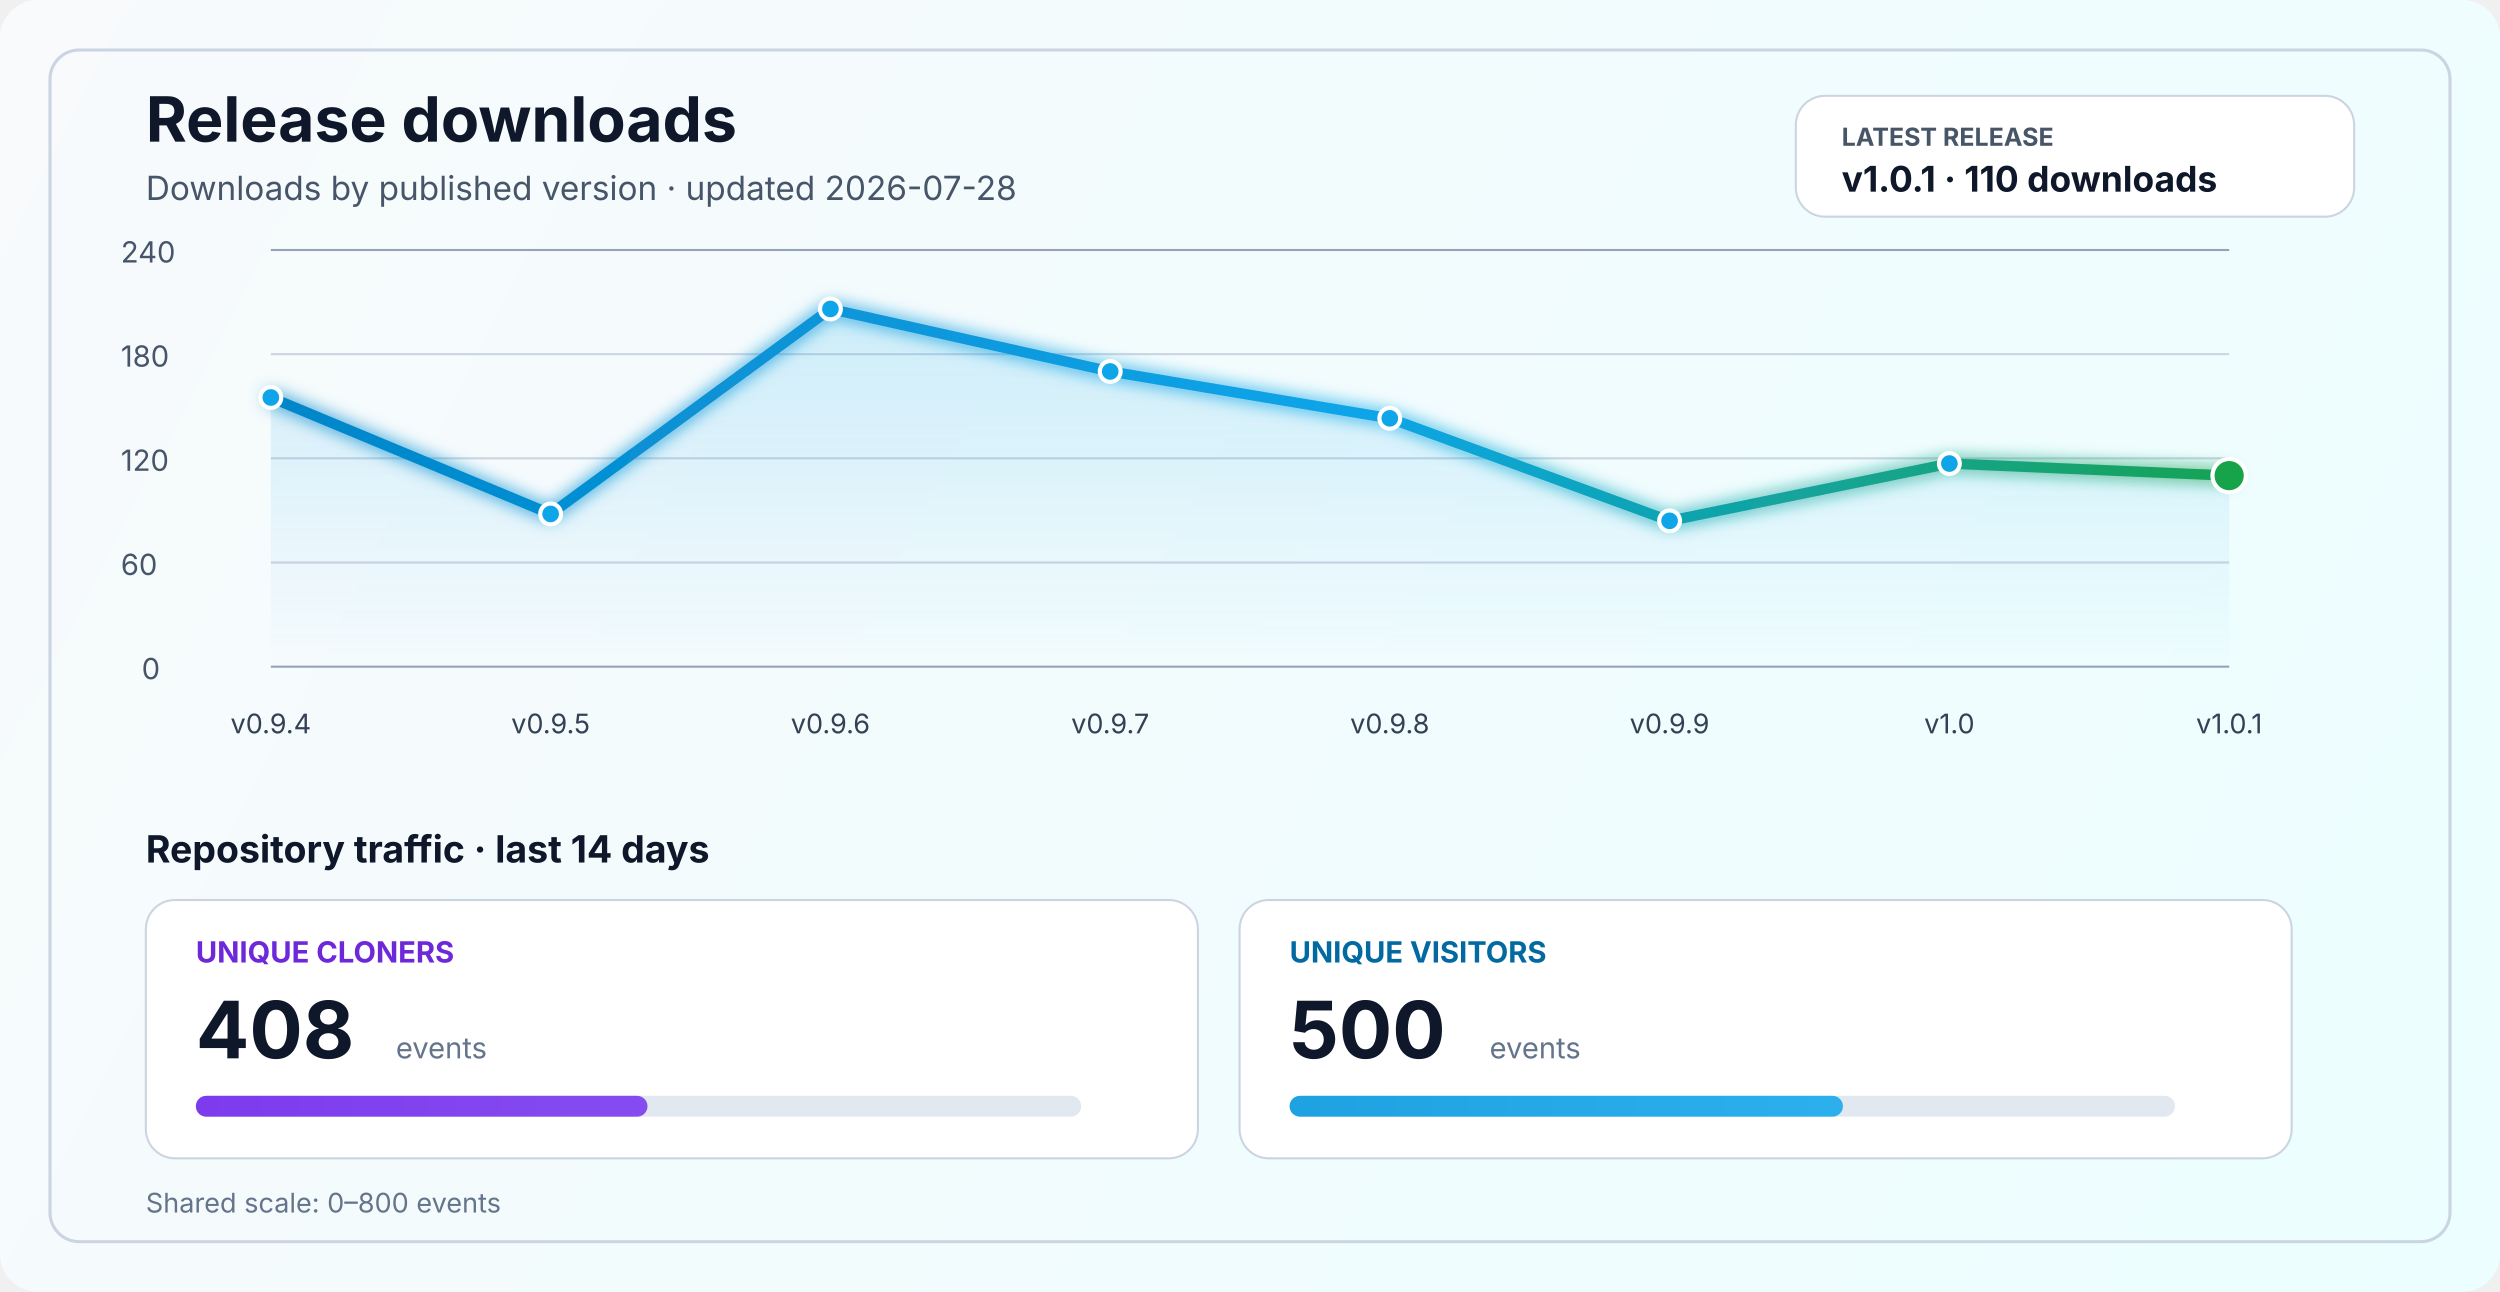
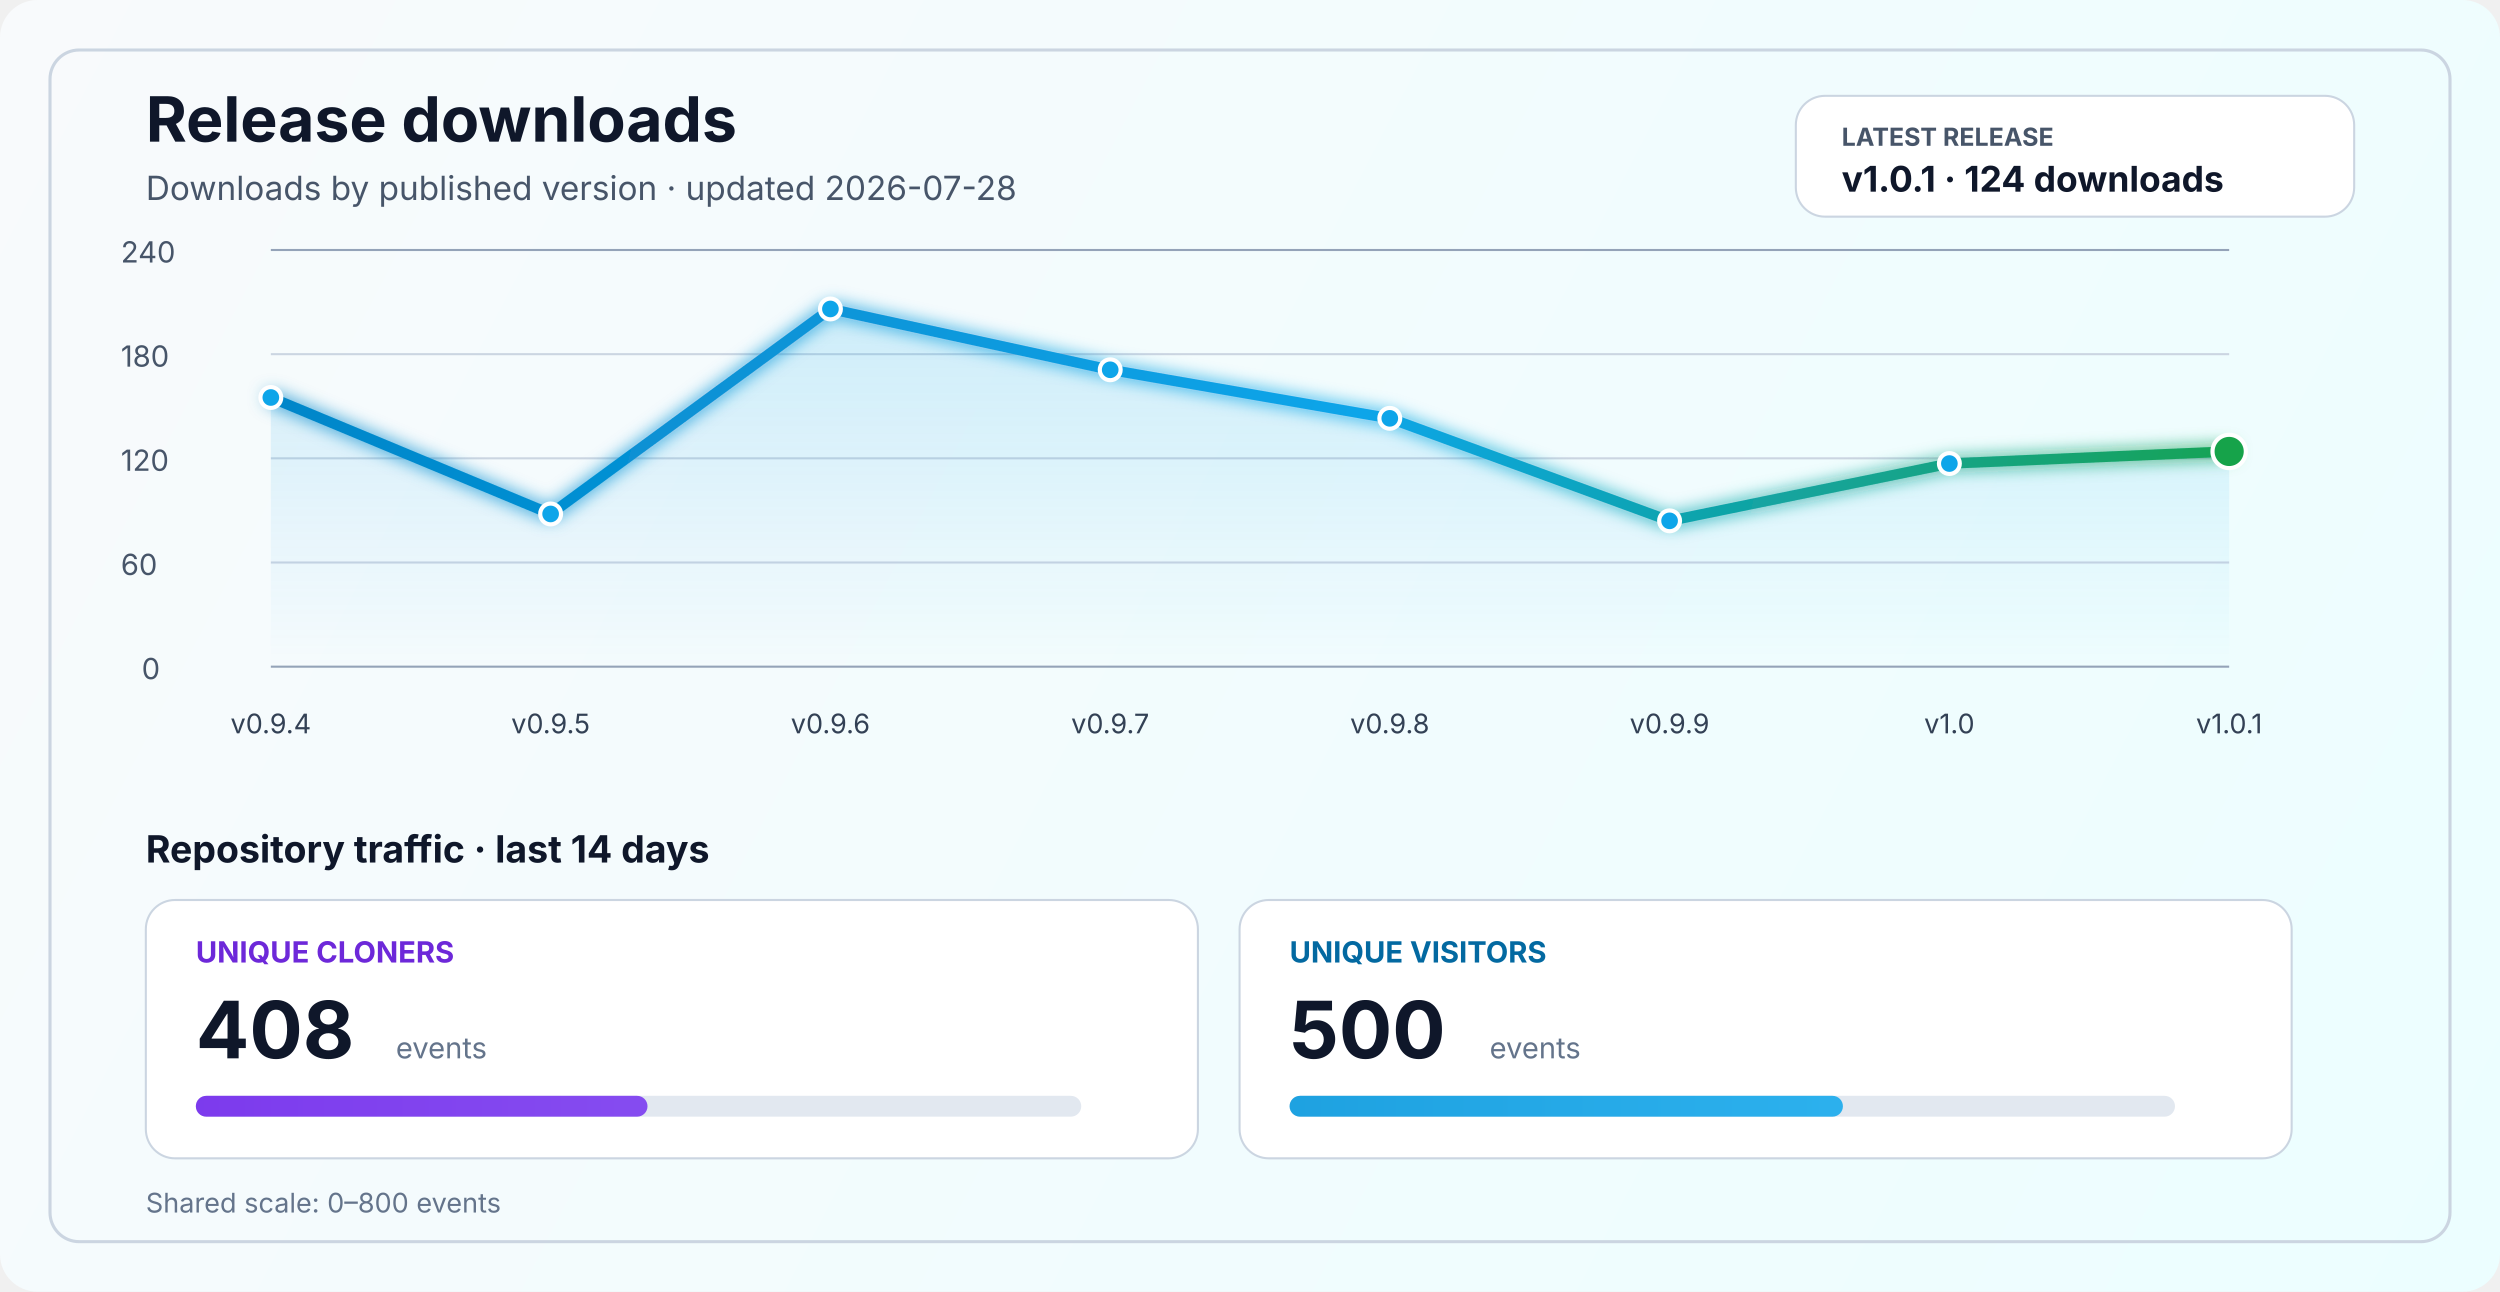
<svg xmlns="http://www.w3.org/2000/svg" width="1200" height="620" viewBox="0 0 1200 620" fill="none" role="img" aria-labelledby="title desc">
  <defs>
    <linearGradient id="bg" x1="0" y1="0" x2="1200" y2="620" gradientUnits="userSpaceOnUse">
      <stop stop-color="#F8FAFC" />
      <stop offset="1" stop-color="#ECFEFF" />
    </linearGradient>
    <linearGradient id="line" x1="130" y1="86" x2="1070" y2="340" gradientUnits="userSpaceOnUse">
      <stop stop-color="#0284C7" />
      <stop offset="0.55" stop-color="#0EA5E9" />
      <stop offset="1" stop-color="#16A34A" />
    </linearGradient>
    <linearGradient id="area" x1="0" y1="120" x2="0" y2="320" gradientUnits="userSpaceOnUse">
      <stop stop-color="#0EA5E9" stop-opacity="0.20" />
      <stop offset="1" stop-color="#0EA5E9" stop-opacity="0" />
    </linearGradient>
    <linearGradient id="cloneFill" x1="86" y1="450" x2="1110" y2="450" gradientUnits="userSpaceOnUse">
      <stop stop-color="#7C3AED" />
      <stop offset="1" stop-color="#A78BFA" />
    </linearGradient>
    <linearGradient id="viewFill" x1="86" y1="482" x2="1110" y2="482" gradientUnits="userSpaceOnUse">
      <stop stop-color="#0284C7" />
      <stop offset="1" stop-color="#38BDF8" />
    </linearGradient>
    <filter id="glow" x="-50%" y="-50%" width="200%" height="200%">
      <feGaussianBlur stdDeviation="4" result="blur" />
      <feMerge>
        <feMergeNode in="blur" />
        <feMergeNode in="SourceGraphic" />
      </feMerge>
    </filter>
  </defs>
  <rect width="1200" height="620" rx="18" fill="url(#bg)" />
  <rect x="24" y="24" width="1152" height="572" rx="14" stroke="#CBD5E1" stroke-width="1.5" />
  <text x="70" y="68" fill="#0F172A" font-size="30" font-family="SF Pro Display, -apple-system, BlinkMacSystemFont, Segoe UI, sans-serif" font-weight="700">Release downloads</text>
  <text x="70" y="96" fill="#475569" font-size="16" font-family="SF Pro Text, -apple-system, BlinkMacSystemFont, Segoe UI, sans-serif">Downloads by published version · updated 2026-07-28</text>
  <rect x="862" y="46" width="268" height="58" rx="14" fill="#FFFFFF" stroke="#CBD5E1" stroke-width="1" />
  <text x="884" y="70" fill="#475569" font-size="12" font-family="SF Pro Text, -apple-system, BlinkMacSystemFont, Segoe UI, sans-serif" font-weight="700">LATEST RELEASE</text>
-   <text x="884" y="92" fill="#0F172A" font-size="17" font-family="SF Pro Text, -apple-system, BlinkMacSystemFont, Segoe UI, sans-serif" font-weight="700">v1.0.1 · 110 downloads</text>
+   <text x="884" y="92" fill="#0F172A" font-size="17" font-family="SF Pro Text, -apple-system, BlinkMacSystemFont, Segoe UI, sans-serif" font-weight="700">v1.0.1 · 124 downloads</text>
  <line x1="130" y1="320.0" x2="1070" y2="320.0" stroke="#94A3B8" stroke-width="1" />
  <line x1="130" y1="270.0" x2="1070" y2="270.0" stroke="#CBD5E1" stroke-width="1" />
  <line x1="130" y1="220.0" x2="1070" y2="220.0" stroke="#CBD5E1" stroke-width="1" />
  <line x1="130" y1="170.0" x2="1070" y2="170.0" stroke="#CBD5E1" stroke-width="1" />
  <line x1="130" y1="120.0" x2="1070" y2="120.0" stroke="#94A3B8" stroke-width="1" />
  <text x="68" y="326.0" fill="#475569" font-size="14" font-family="SF Pro Text, -apple-system, BlinkMacSystemFont, Segoe UI, sans-serif">0</text>
  <text x="58" y="276.0" fill="#475569" font-size="14" font-family="SF Pro Text, -apple-system, BlinkMacSystemFont, Segoe UI, sans-serif">60</text>
  <text x="58" y="226.0" fill="#475569" font-size="14" font-family="SF Pro Text, -apple-system, BlinkMacSystemFont, Segoe UI, sans-serif">120</text>
  <text x="58" y="176.0" fill="#475569" font-size="14" font-family="SF Pro Text, -apple-system, BlinkMacSystemFont, Segoe UI, sans-serif">180</text>
  <text x="58" y="126.0" fill="#475569" font-size="14" font-family="SF Pro Text, -apple-system, BlinkMacSystemFont, Segoe UI, sans-serif">240</text>
-   <path d="M 130.0 190.8 L 264.3 246.7 L 398.6 148.3 L 532.9 178.3 L 667.1 200.8 L 801.4 250.0 L 935.7 222.5 L 1070.0 228.3 L 1070 320 L 130 320 Z" fill="url(#area)" />
-   <polyline points="130.0,190.8 264.3,246.7 398.6,148.3 532.9,178.3 667.1,200.8 801.4,250.0 935.7,222.5 1070.0,228.3" fill="none" stroke="url(#line)" stroke-width="5" stroke-linecap="round" stroke-linejoin="round" filter="url(#glow)" />
+   <path d="M 130.0 190.8 L 264.3 246.7 L 398.6 148.3 L 532.9 177.5 L 667.1 200.8 L 801.4 250.0 L 935.7 222.5 L 1070.0 216.7 L 1070 320 L 130 320 Z" fill="url(#area)" />
+   <polyline points="130.0,190.8 264.3,246.7 398.6,148.3 532.9,177.5 667.1,200.8 801.4,250.0 935.7,222.5 1070.0,216.7" fill="none" stroke="url(#line)" stroke-width="5" stroke-linecap="round" stroke-linejoin="round" filter="url(#glow)" />
  <circle cx="130.0" cy="190.8" r="5" fill="#0EA5E9" stroke="#FFFFFF" stroke-width="2" />
  <circle cx="264.3" cy="246.7" r="5" fill="#0EA5E9" stroke="#FFFFFF" stroke-width="2" />
  <circle cx="398.6" cy="148.3" r="5" fill="#0EA5E9" stroke="#FFFFFF" stroke-width="2" />
-   <circle cx="532.9" cy="178.3" r="5" fill="#0EA5E9" stroke="#FFFFFF" stroke-width="2" />
+   <circle cx="532.9" cy="177.5" r="5" fill="#0EA5E9" stroke="#FFFFFF" stroke-width="2" />
  <circle cx="667.1" cy="200.8" r="5" fill="#0EA5E9" stroke="#FFFFFF" stroke-width="2" />
  <circle cx="801.4" cy="250.0" r="5" fill="#0EA5E9" stroke="#FFFFFF" stroke-width="2" />
  <circle cx="935.7" cy="222.5" r="5" fill="#0EA5E9" stroke="#FFFFFF" stroke-width="2" />
-   <circle cx="1070.0" cy="228.3" r="8" fill="#16A34A" stroke="#FFFFFF" stroke-width="2" />
+   <circle cx="1070.0" cy="216.7" r="8" fill="#16A34A" stroke="#FFFFFF" stroke-width="2" />
  <text x="130.0" y="352" text-anchor="middle" fill="#334155" font-size="13" font-family="SF Pro Text, -apple-system, BlinkMacSystemFont, Segoe UI, sans-serif">v0.9.4</text>
  <text x="264.3" y="352" text-anchor="middle" fill="#334155" font-size="13" font-family="SF Pro Text, -apple-system, BlinkMacSystemFont, Segoe UI, sans-serif">v0.9.5</text>
  <text x="398.6" y="352" text-anchor="middle" fill="#334155" font-size="13" font-family="SF Pro Text, -apple-system, BlinkMacSystemFont, Segoe UI, sans-serif">v0.9.6</text>
  <text x="532.9" y="352" text-anchor="middle" fill="#334155" font-size="13" font-family="SF Pro Text, -apple-system, BlinkMacSystemFont, Segoe UI, sans-serif">v0.9.7</text>
  <text x="667.1" y="352" text-anchor="middle" fill="#334155" font-size="13" font-family="SF Pro Text, -apple-system, BlinkMacSystemFont, Segoe UI, sans-serif">v0.9.8</text>
  <text x="801.4" y="352" text-anchor="middle" fill="#334155" font-size="13" font-family="SF Pro Text, -apple-system, BlinkMacSystemFont, Segoe UI, sans-serif">v0.9.9</text>
  <text x="935.7" y="352" text-anchor="middle" fill="#334155" font-size="13" font-family="SF Pro Text, -apple-system, BlinkMacSystemFont, Segoe UI, sans-serif">v1.0</text>
  <text x="1070.0" y="352" text-anchor="middle" fill="#334155" font-size="13" font-family="SF Pro Text, -apple-system, BlinkMacSystemFont, Segoe UI, sans-serif">v1.0.1</text>
  <text x="70" y="414" fill="#0F172A" font-size="18" font-family="SF Pro Text, -apple-system, BlinkMacSystemFont, Segoe UI, sans-serif" font-weight="700">Repository traffic · last 14 days</text>
  <rect x="70" y="432" width="505" height="124" rx="14" fill="#FFFFFF" stroke="#CBD5E1" stroke-width="1" />
  <text x="94" y="462" fill="#6D28D9" font-size="14" font-family="SF Pro Text, -apple-system, BlinkMacSystemFont, Segoe UI, sans-serif" font-weight="700">UNIQUE CLONERS</text>
  <text x="94" y="508" fill="#0F172A" font-size="38" font-family="SF Pro Display, -apple-system, BlinkMacSystemFont, Segoe UI, sans-serif" font-weight="700">408</text>
  <text x="190" y="508" fill="#64748B" font-size="14" font-family="SF Pro Text, -apple-system, BlinkMacSystemFont, Segoe UI, sans-serif">events</text>
  <rect x="94" y="526" width="425" height="10" rx="5" fill="#E2E8F0" />
  <rect x="94" y="526" width="216.8" height="10" rx="5" fill="url(#cloneFill)" />
  <rect x="595" y="432" width="505" height="124" rx="14" fill="#FFFFFF" stroke="#CBD5E1" stroke-width="1" />
  <text x="619" y="462" fill="#0369A1" font-size="14" font-family="SF Pro Text, -apple-system, BlinkMacSystemFont, Segoe UI, sans-serif" font-weight="700">UNIQUE VISITORS</text>
  <text x="619" y="508" fill="#0F172A" font-size="38" font-family="SF Pro Display, -apple-system, BlinkMacSystemFont, Segoe UI, sans-serif" font-weight="700">500</text>
  <text x="715" y="508" fill="#64748B" font-size="14" font-family="SF Pro Text, -apple-system, BlinkMacSystemFont, Segoe UI, sans-serif">events</text>
  <rect x="619" y="526" width="425" height="10" rx="5" fill="#E2E8F0" />
  <rect x="619" y="526" width="265.6" height="10" rx="5" fill="url(#viewFill)" />
  <text x="70" y="582" fill="#64748B" font-size="13" font-family="SF Pro Text, -apple-system, BlinkMacSystemFont, Segoe UI, sans-serif">Shared scale: 0–800 events</text>
</svg>
